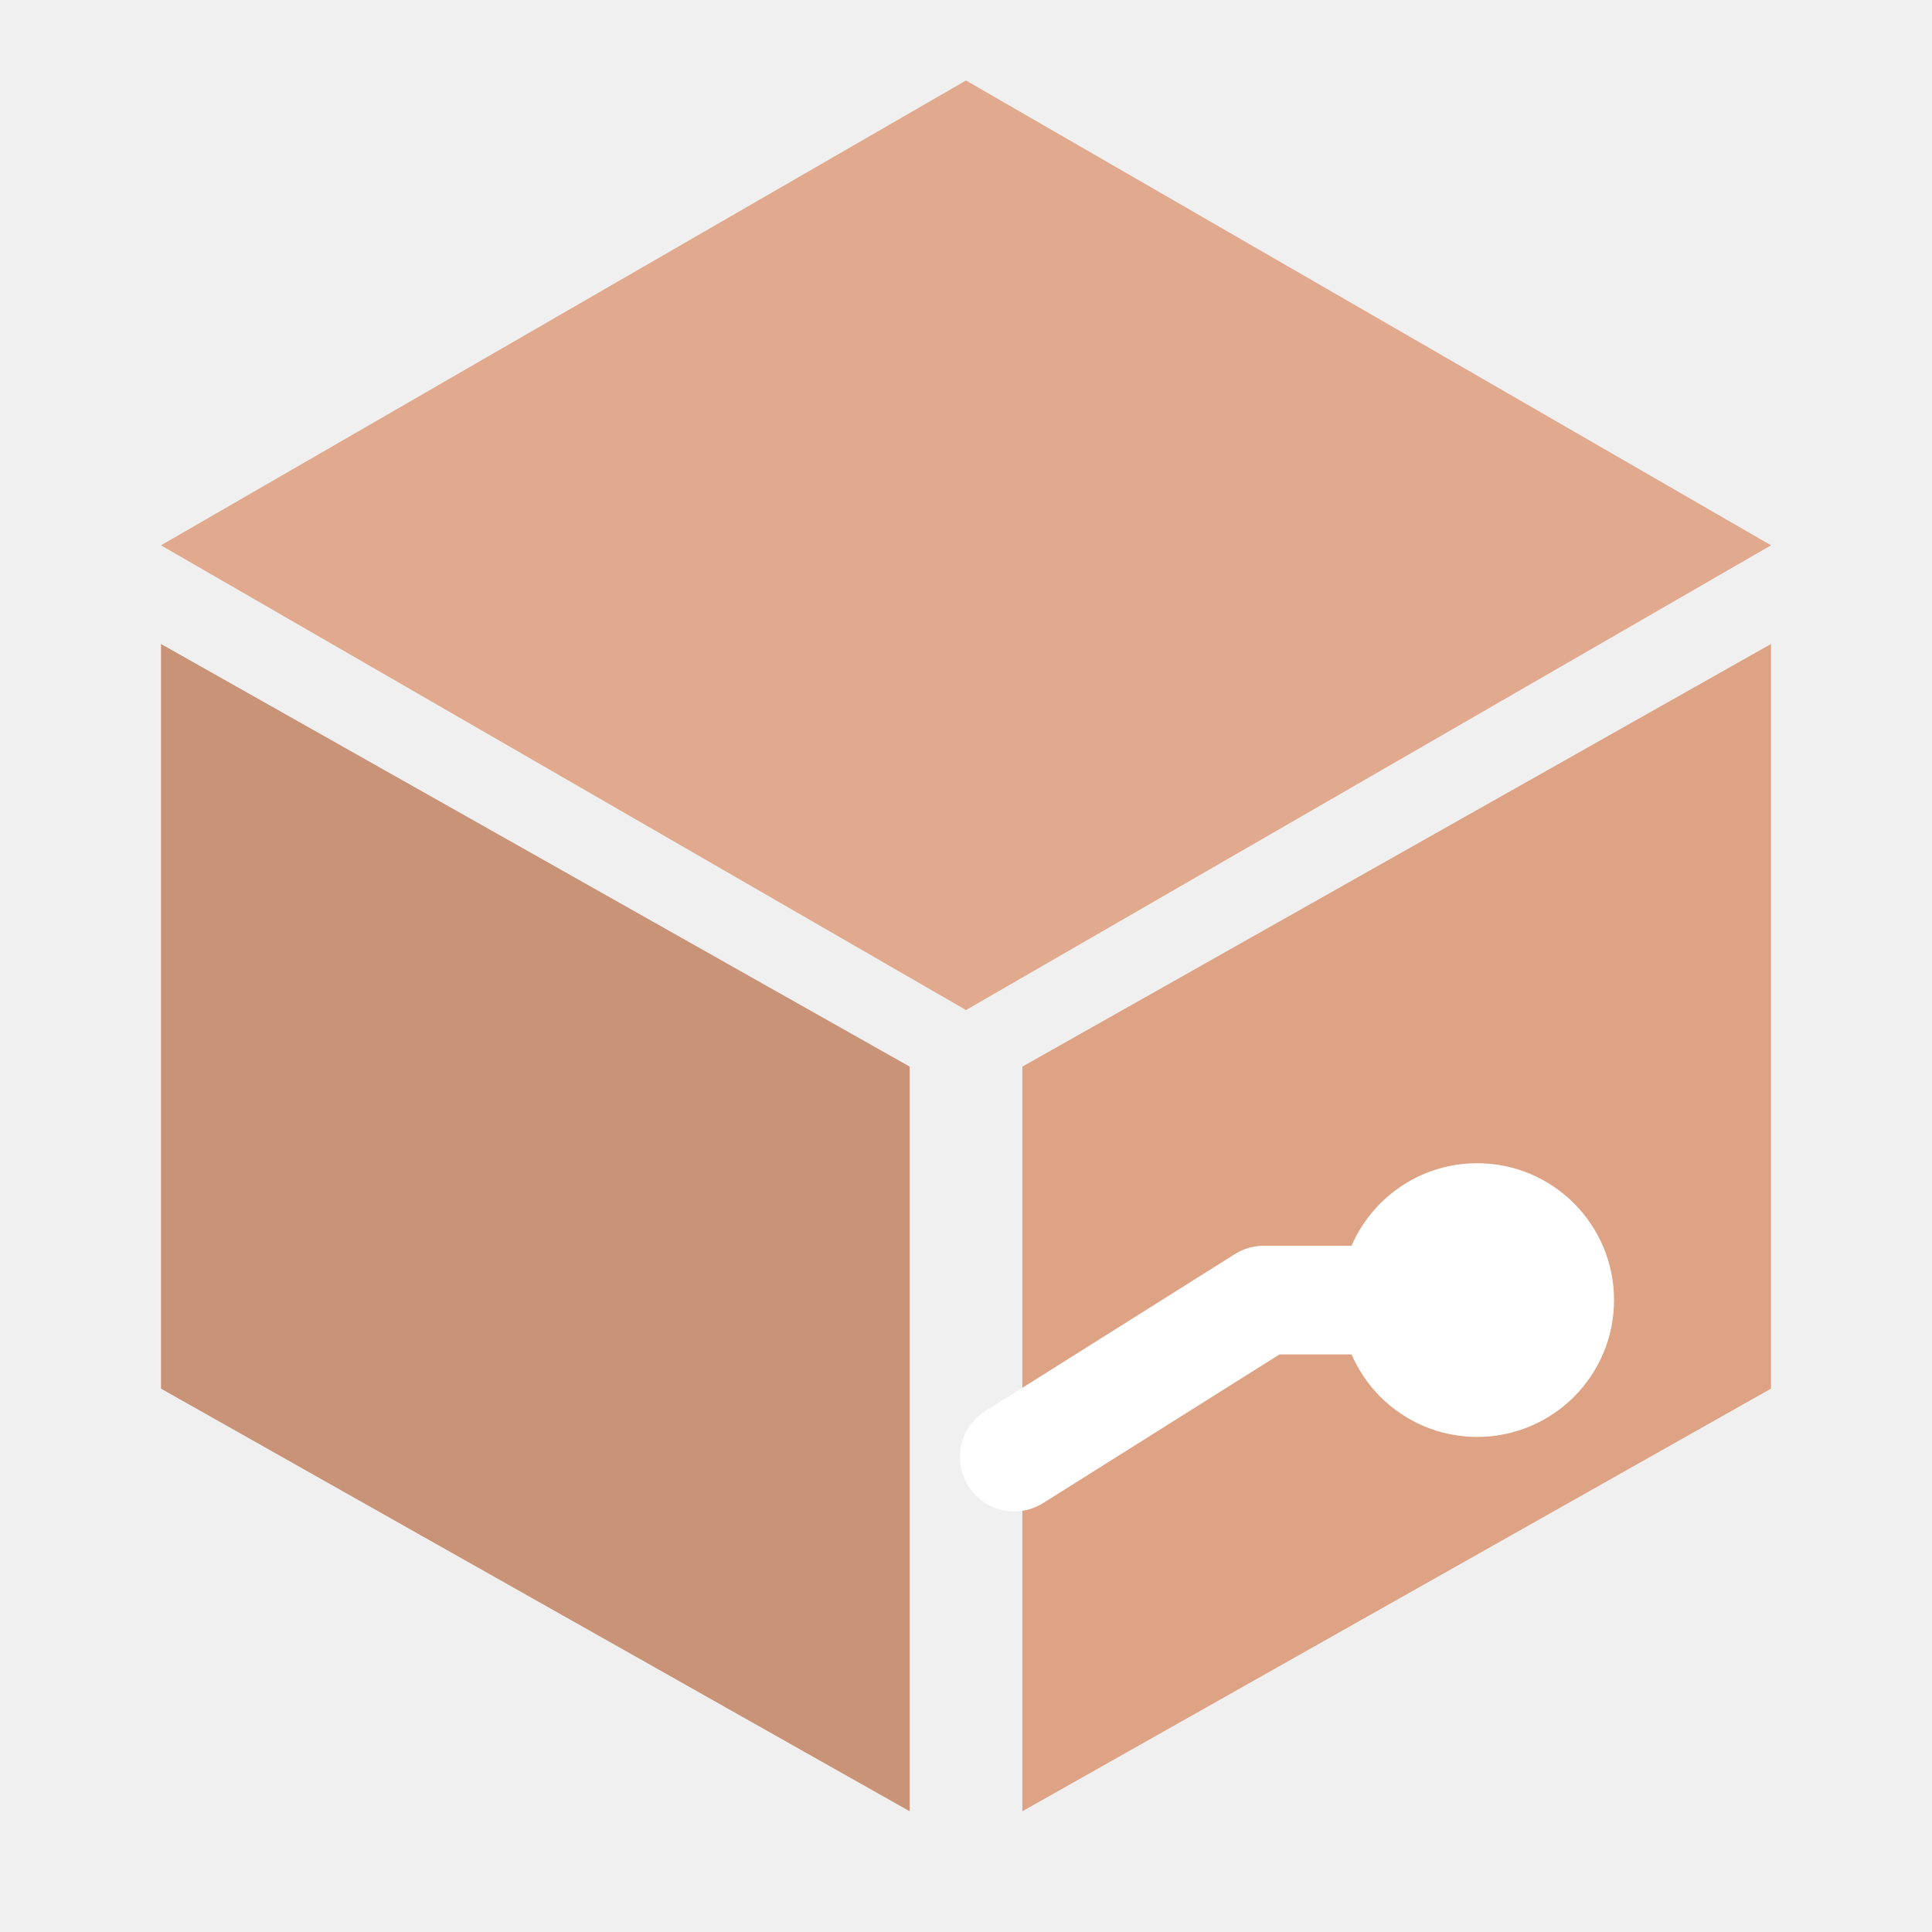
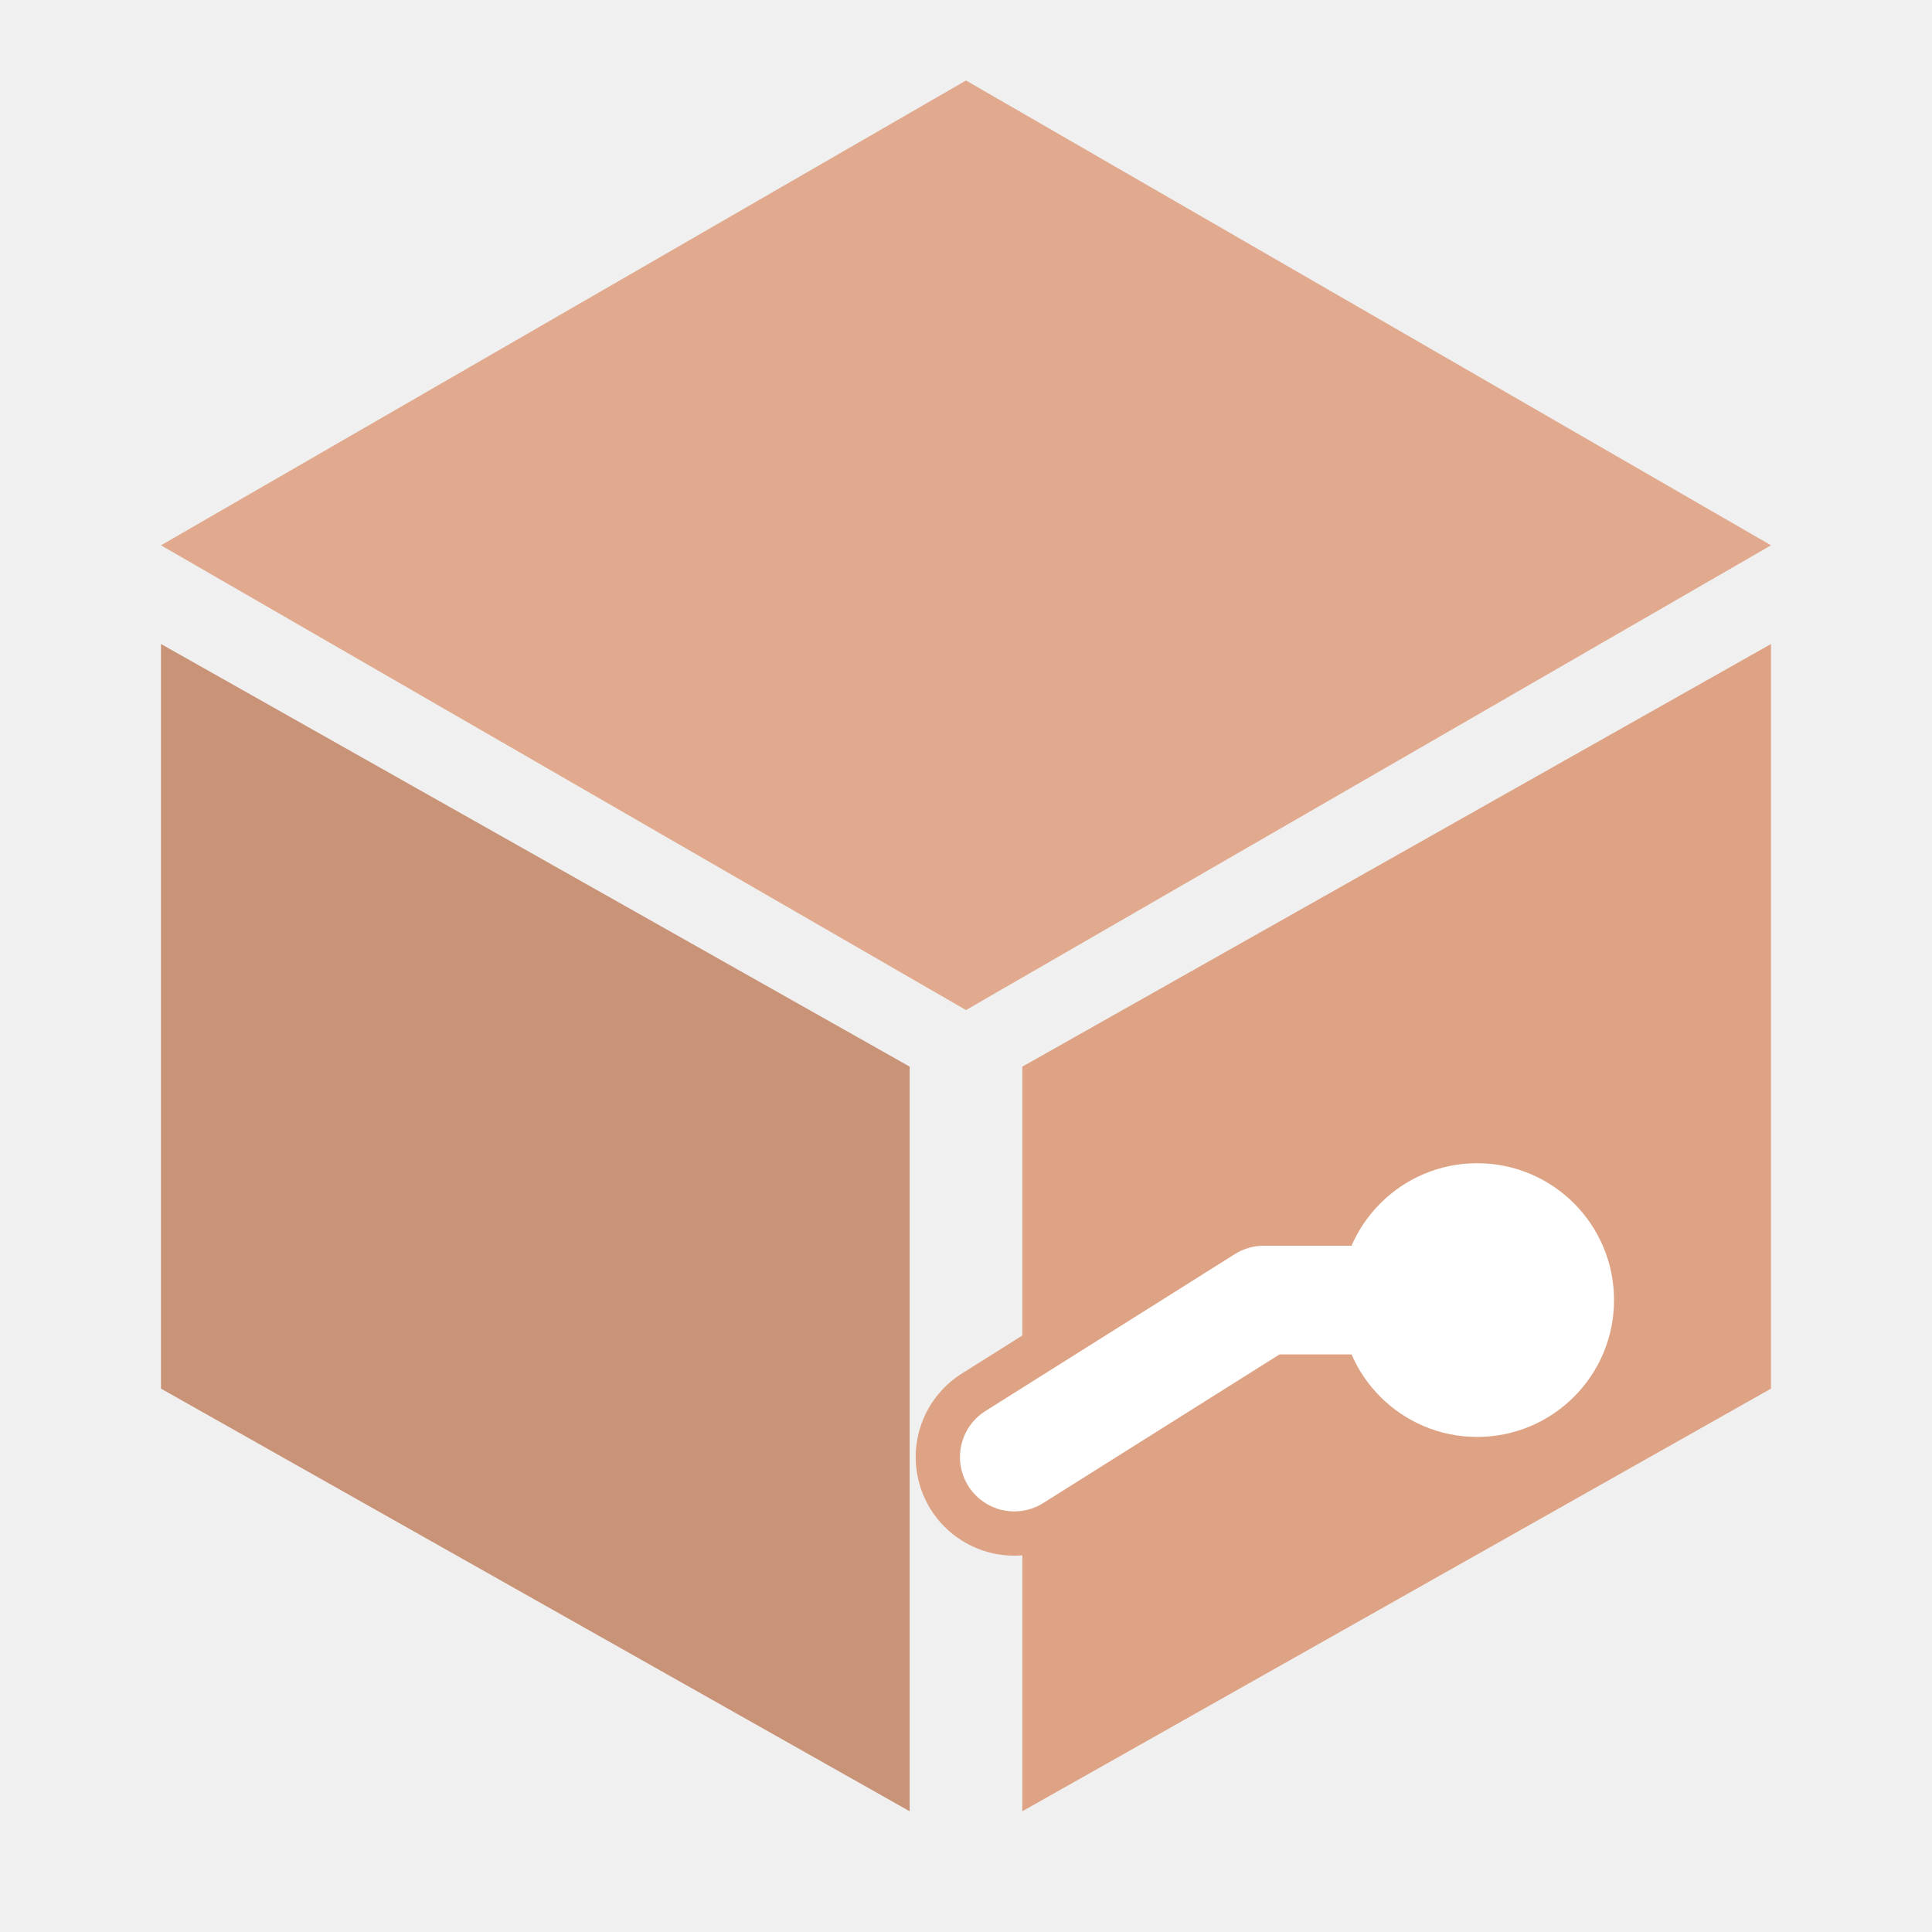
<svg xmlns="http://www.w3.org/2000/svg" viewBox="0 0 24 24" color="#DEA384" role="img" aria-labelledby="cubrid-rs-title cubrid-rs-desc">
+   <clipPath id="cubrid-rs-cube">
+     <path d="M 12 1 L 22 6.774 L 22 17.25 L 12.7 22.5 L 11.3 22.5 L 2 17.25 L 2 6.774 Z" />
+   </clipPath>
  <path d="M 12 1 L 22 6.774 L 12 12.547 L 2 6.774 Z" fill="currentColor" />
  <path d="M 2 8 L 11.3 13.25 L 11.3 22.5 L 2 17.25 Z" fill="currentColor" />
  <path d="M 12.7 13.25 L 22 8 L 22 17.25 L 12.7 22.5 Z" fill="currentColor" />
+   <g clip-path="url(#cubrid-rs-cube)">
+     <path d="M 12.6 18.1 L 15.7 16.15 L 17.45 16.15" fill="currentColor" stroke="currentColor" stroke-width="2.45" stroke-linecap="round" stroke-linejoin="round" />
+     <circle cx="18.35" cy="16.15" r="1.7" fill="currentColor" stroke="currentColor" stroke-width="1.1" stroke-linejoin="round" />
+   </g>
  <path d="M 12 1 L 22 6.774 L 12 12.547 L 2 6.774 Z" fill="#fff" opacity="0.08" />
  <path d="M 2 8 L 11.3 13.25 L 11.3 22.5 L 2 17.25 Z" fill="#000" opacity="0.10" />
-   <path d="M 12.6 18.1 L 15.7 16.15 L 17.45 16.15" fill="none" stroke="#fff" stroke-width="1.35" stroke-linecap="round" stroke-linejoin="round" />
-   <circle cx="18.35" cy="16.15" r="1.7" fill="#fff" />
+   <g clip-path="url(#cubrid-rs-cube)">
+     <path d="M 12.6 18.1 L 15.7 16.15 L 17.45 16.15" fill="none" stroke="#fff" stroke-width="1.35" stroke-linecap="round" stroke-linejoin="round" />
+     <circle cx="18.35" cy="16.15" r="1.7" fill="#fff" />
+   </g>
</svg>
